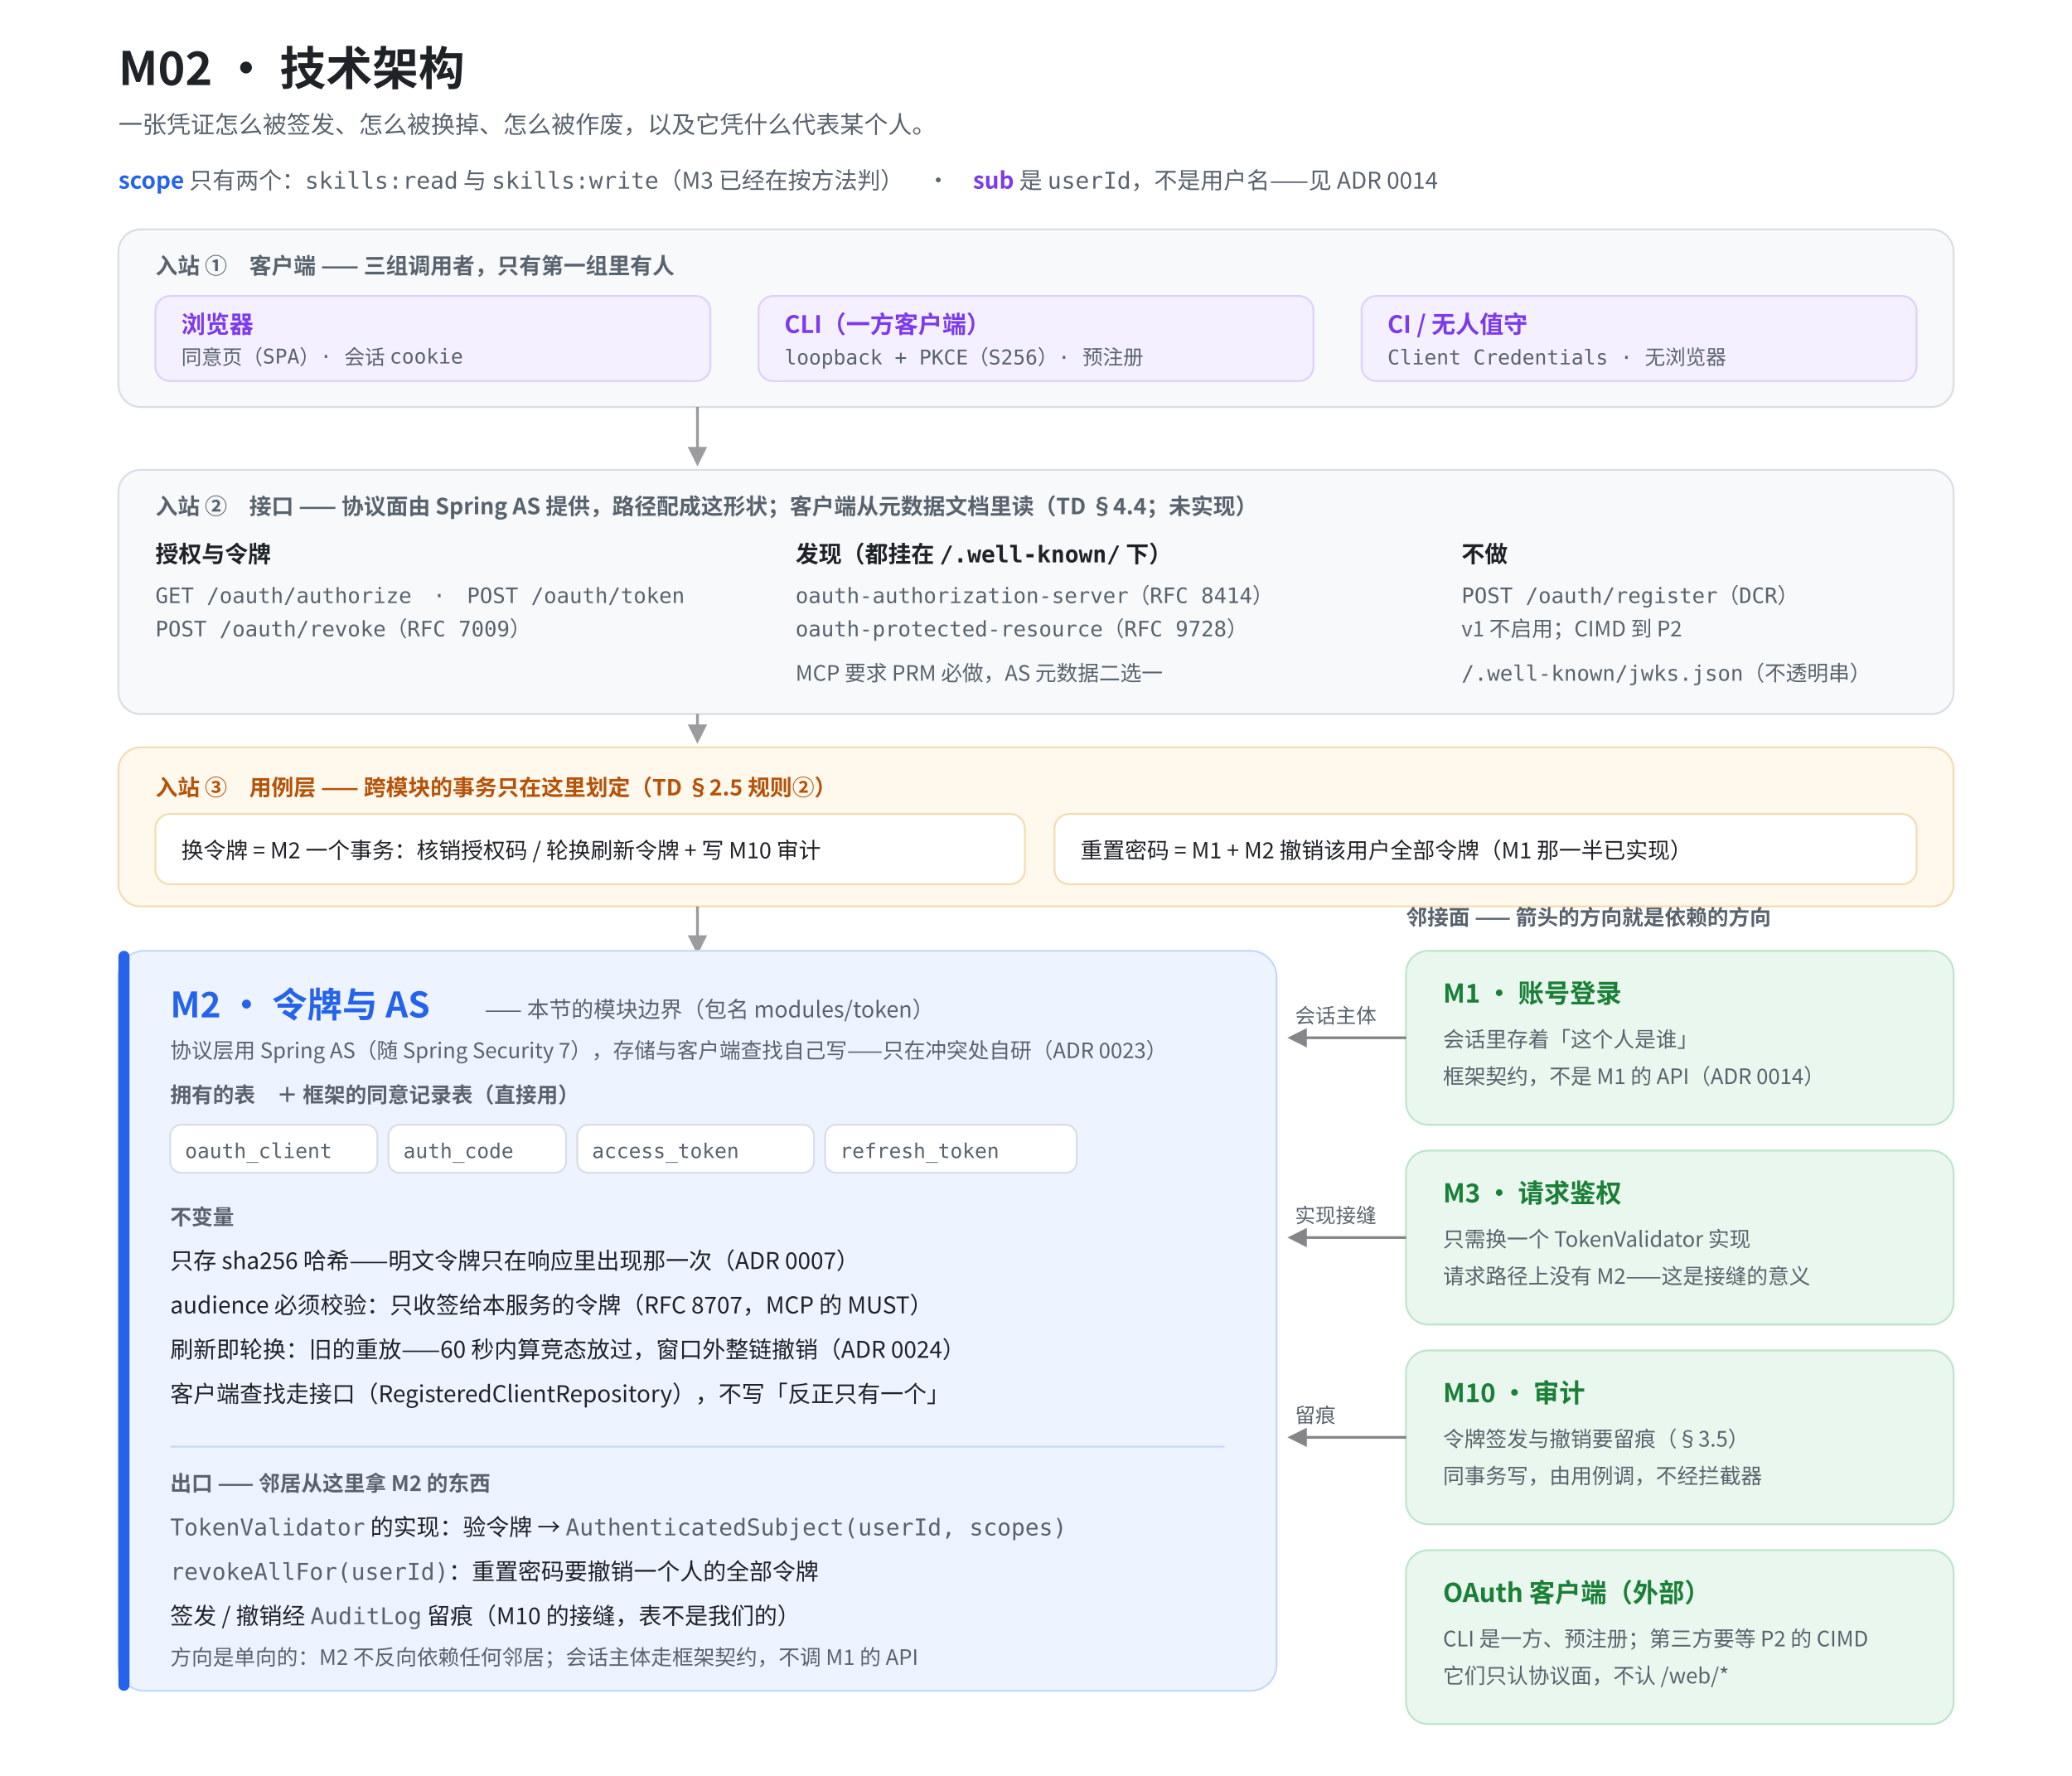
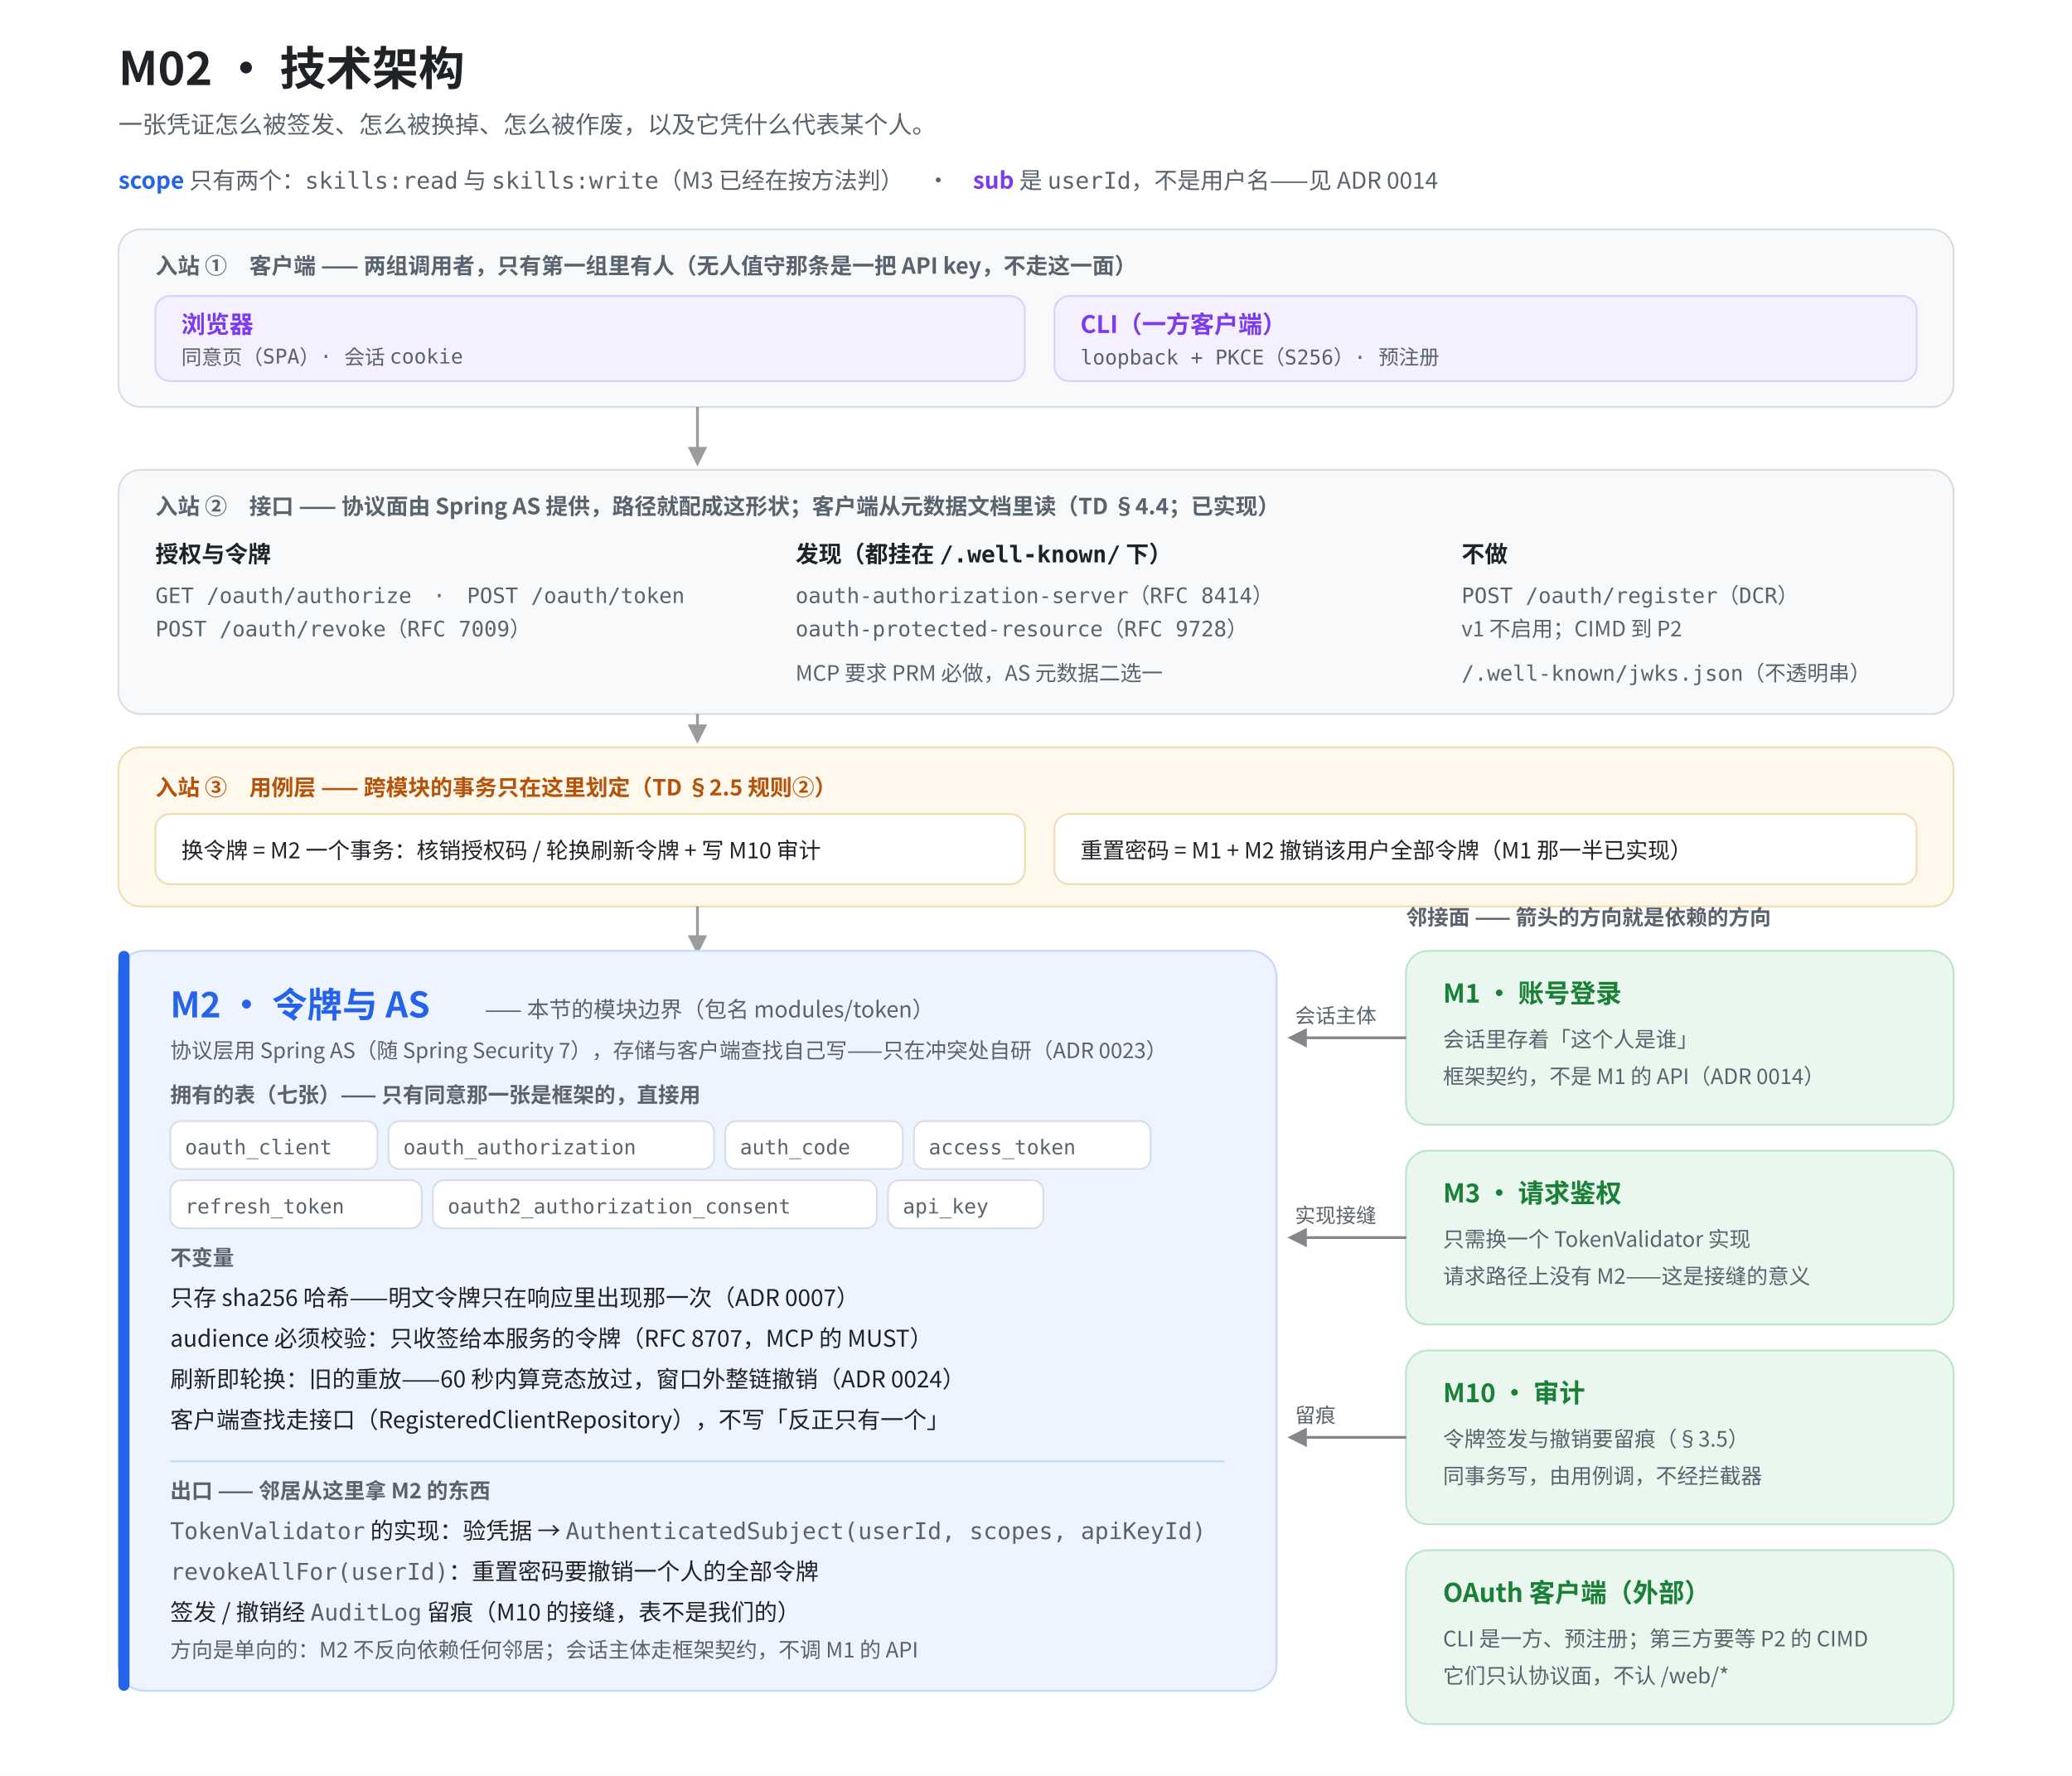
<svg xmlns="http://www.w3.org/2000/svg" width="1120" height="960" viewBox="0 0 1120 960" fill="#1f2328" color="#1f2328" font-family="-apple-system,BlinkMacSystemFont,'Segoe UI','PingFang SC','Hiragino Sans GB','Microsoft YaHei','Noto Sans CJK SC',sans-serif">
  <style>
    .mono { font-family: ui-monospace, SFMono-Regular, "SF Mono", Menlo, Consolas, monospace; }
    @media (prefers-color-scheme: dark) {
      svg { fill: #e6edf3; color: #e6edf3; }
      .bg { fill: #0d1117; }
      .pn { fill: #161b22; }
      .bd { stroke: #30363d; }
      .mu { fill: #9198a1; }
      .bt { fill: #0d1117; }
      .t1 { fill: #13233c; } .s1 { stroke: #1f3a5f; } .c1 { fill: #6ea8fe; }
      .t2 { fill: #221a3a; } .s2 { stroke: #3b2d63; } .c2 { fill: #b48cf5; }
      .t3 { fill: #33260f; } .s3 { stroke: #5c4318; } .c3 { fill: #e3a336; }
      .t4 { fill: #10291d; } .s4 { stroke: #1c4630; } .c4 { fill: #3fb950; }
    }
  </style>
  <defs>
    <marker id="m2t-arrow" viewBox="0 0 10 10" refX="8" refY="5" markerWidth="7" markerHeight="7" orient="auto-start-reverse">
      <path d="M0,0 L10,5 L0,10 Z" fill="currentColor" />
    </marker>
  </defs>
  <rect class="bg" x="0" y="0" width="1120" height="960" fill="#ffffff" />
  <text x="64" y="46" font-size="25" font-weight="650">M02 · 技术架构</text>
  <text class="mu" fill="#59636e" x="64" y="72" font-size="13">一张凭证怎么被签发、怎么被换掉、怎么被作废，以及它凭什么代表某个人。</text>
  <text class="mu" fill="#59636e" x="64" y="102" font-size="12.5">
    <tspan class="c1" fill="#2563eb" font-weight="600">scope</tspan> 只有两个：<tspan class="mono" fill="#59636e">skills:read</tspan> 与 <tspan class="mono" fill="#59636e">skills:write</tspan>（M3 已经在按方法判）　·　<tspan class="c2" fill="#7c3aed" font-weight="600">sub</tspan> 是 <tspan class="mono" fill="#59636e">userId</tspan>，不是用户名——见 ADR 0014</text>
  <rect class="pn bd" x="64" y="124" width="992" height="96" rx="12" fill="#f7f9fb" stroke="#d8dee4" />
-   <text class="mu" fill="#59636e" x="84" y="148" font-size="12" font-weight="600">入站 ①　客户端 —— 三组调用者，只有第一组里有人</text>
-   <rect class="t2 s2" x="84" y="160" width="300" height="46" rx="8" fill="#f5f0ff" stroke="#ddd0fd" />
+   <text class="mu" fill="#59636e" x="84" y="148" font-size="12" font-weight="600">入站 ①　客户端 —— 两组调用者，只有第一组里有人（无人值守那条是一把 API key，不走这一面）</text>
+   <rect class="t2 s2" x="84" y="160" width="470" height="46" rx="8" fill="#f5f0ff" stroke="#ddd0fd" />
  <text class="c2" fill="#7c3aed" x="98" y="180" font-size="13" font-weight="600">浏览器</text>
  <text class="mono mu" fill="#59636e" x="98" y="197" font-size="11">同意页（SPA）· 会话 cookie</text>
-   <rect class="t2 s2" x="410" y="160" width="300" height="46" rx="8" fill="#f5f0ff" stroke="#ddd0fd" />
-   <text class="c2" fill="#7c3aed" x="424" y="180" font-size="13" font-weight="600">CLI（一方客户端）</text>
-   <text class="mono mu" fill="#59636e" x="424" y="197" font-size="11">loopback + PKCE（S256）· 预注册</text>
-   <rect class="t2 s2" x="736" y="160" width="300" height="46" rx="8" fill="#f5f0ff" stroke="#ddd0fd" />
-   <text class="c2" fill="#7c3aed" x="750" y="180" font-size="13" font-weight="600">CI / 无人值守</text>
-   <text class="mono mu" fill="#59636e" x="750" y="197" font-size="11">Client Credentials · 无浏览器</text>
+   <rect class="t2 s2" x="570" y="160" width="466" height="46" rx="8" fill="#f5f0ff" stroke="#ddd0fd" />
+   <text class="c2" fill="#7c3aed" x="584" y="180" font-size="13" font-weight="600">CLI（一方客户端）</text>
+   <text class="mono mu" fill="#59636e" x="584" y="197" font-size="11">loopback + PKCE（S256）· 预注册</text>
  <path d="M377 220 L377 250" fill="none" stroke="currentColor" stroke-width="1.5" opacity="0.45" marker-end="url(#m2t-arrow)" />
  <rect class="pn bd" x="64" y="254" width="992" height="132" rx="12" fill="#f7f9fb" stroke="#d8dee4" />
-   <text class="mu" fill="#59636e" x="84" y="278" font-size="12" font-weight="600">入站 ②　接口 —— 协议面由 Spring AS 提供，路径配成这形状；客户端从元数据文档里读（TD §4.4；未实现）</text>
+   <text class="mu" fill="#59636e" x="84" y="278" font-size="12" font-weight="600">入站 ②　接口 —— 协议面由 Spring AS 提供，路径就配成这形状；客户端从元数据文档里读（TD §4.4；已实现）</text>
  <text fill="#1f2328" x="84" y="304" font-size="12.5" font-weight="600">授权与令牌</text>
  <text class="mono mu" fill="#59636e" x="84" y="326" font-size="11.5">GET  /oauth/authorize　·　POST /oauth/token</text>
  <text class="mono mu" fill="#59636e" x="84" y="344" font-size="11.5">POST /oauth/revoke（RFC 7009）</text>
  <text fill="#1f2328" x="430" y="304" font-size="12.5" font-weight="600">发现（都挂在 <tspan class="mono">/.well-known/</tspan> 下）</text>
  <text class="mono mu" fill="#59636e" x="430" y="326" font-size="11.5">oauth-authorization-server（RFC 8414）</text>
  <text class="mono mu" fill="#59636e" x="430" y="344" font-size="11.5">oauth-protected-resource（RFC 9728）</text>
  <text class="mu" fill="#59636e" x="430" y="368" font-size="11.5">MCP 要求 PRM 必做，AS 元数据二选一</text>
  <text fill="#1f2328" x="790" y="304" font-size="12.5" font-weight="600">不做</text>
  <text class="mono mu" fill="#59636e" x="790" y="326" font-size="11.5">POST /oauth/register（DCR）</text>
  <text class="mu" fill="#59636e" x="790" y="344" font-size="11.5">v1 不启用；CIMD 到 P2</text>
  <text class="mono mu" fill="#59636e" x="790" y="368" font-size="11.5">/.well-known/jwks.json（不透明串）</text>
  <path d="M377 386 L377 400" fill="none" stroke="currentColor" stroke-width="1.5" opacity="0.45" marker-end="url(#m2t-arrow)" />
  <rect class="t3 s3" x="64" y="404" width="992" height="86" rx="12" fill="#fff8ec" stroke="#f2dcb3" />
  <text class="c3" fill="#b45309" x="84" y="430" font-size="12" font-weight="600">入站 ③　用例层 —— 跨模块的事务只在这里划定（TD §2.5 规则②）</text>
  <rect class="pn bd" x="84" y="440" width="470" height="38" rx="8" fill="#ffffff" stroke="#f2dcb3" />
  <text fill="#1f2328" x="98" y="464" font-size="12">换令牌 = M2 一个事务：核销授权码 / 轮换刷新令牌 + 写 M10 审计</text>
  <rect class="pn bd" x="570" y="440" width="466" height="38" rx="8" fill="#ffffff" stroke="#f2dcb3" />
  <text fill="#1f2328" x="584" y="464" font-size="12">重置密码 = M1 + M2 撤销该用户全部令牌（M1 那一半已实现）</text>
  <path d="M377 490 L377 514" fill="none" stroke="currentColor" stroke-width="1.5" opacity="0.45" marker-end="url(#m2t-arrow)" />
  <rect class="t1 s1" x="64" y="514" width="626" height="400" rx="14" fill="#eef4ff" stroke="#c3d8fd" />
  <rect class="c1" x="64" y="514" width="6" height="400" rx="3" fill="#2563eb" />
  <text class="c1" fill="#2563eb" x="92" y="550" font-size="19" font-weight="650">M2 · 令牌与 AS</text>
  <text class="mu" fill="#59636e" x="262" y="550" font-size="12">—— 本节的模块边界（包名 modules/token）</text>
  <text class="mu" fill="#59636e" x="92" y="572" font-size="11.5">协议层用 Spring AS（随 Spring Security 7），存储与客户端查找自己写——只在冲突处自研（ADR 0023）</text>
-   <text class="mu" fill="#59636e" x="92" y="596" font-size="11.5" font-weight="600">拥有的表　＋ 框架的同意记录表（直接用）</text>
-   <rect class="pn bd" x="92" y="608" width="112" height="26" rx="6" fill="#ffffff" stroke="#d8dee4" />
-   <text class="mono mu" fill="#59636e" x="100" y="626" font-size="11">oauth_client</text>
-   <rect class="pn bd" x="210" y="608" width="96" height="26" rx="6" fill="#ffffff" stroke="#d8dee4" />
-   <text class="mono mu" fill="#59636e" x="218" y="626" font-size="11">auth_code</text>
-   <rect class="pn bd" x="312" y="608" width="128" height="26" rx="6" fill="#ffffff" stroke="#d8dee4" />
-   <text class="mono mu" fill="#59636e" x="320" y="626" font-size="11">access_token</text>
-   <rect class="pn bd" x="446" y="608" width="136" height="26" rx="6" fill="#ffffff" stroke="#d8dee4" />
-   <text class="mono mu" fill="#59636e" x="454" y="626" font-size="11">refresh_token</text>
-   <text class="mu" fill="#59636e" x="92" y="662" font-size="11.5" font-weight="600">不变量</text>
-   <text fill="#1f2328" x="92" y="686" font-size="12.5">只存 sha256 哈希——明文令牌只在响应里出现那一次（ADR 0007）</text>
-   <text fill="#1f2328" x="92" y="710" font-size="12.5">audience 必须校验：只收签给本服务的令牌（RFC 8707，MCP 的 MUST）</text>
-   <text fill="#1f2328" x="92" y="734" font-size="12.5">刷新即轮换：旧的重放——60 秒内算竞态放过，窗口外整链撤销（ADR 0024）</text>
-   <text fill="#1f2328" x="92" y="758" font-size="12.5">客户端查找走接口（RegisteredClientRepository），不写「反正只有一个」</text>
-   <line class="bd" x1="92" y1="782" x2="662" y2="782" stroke="#c3d8fd" />
-   <text class="mu" fill="#59636e" x="92" y="806" font-size="11.5" font-weight="600">出口 —— 邻居从这里拿 M2 的东西</text>
-   <text fill="#1f2328" x="92" y="830" font-size="12.5">
-     <tspan class="mono" fill="#59636e">TokenValidator</tspan> 的实现：验令牌 → <tspan class="mono" fill="#59636e">AuthenticatedSubject(userId, scopes)</tspan>
+   <text class="mu" fill="#59636e" x="92" y="596" font-size="11.5" font-weight="600">拥有的表（七张）—— 只有同意那一张是框架的，直接用</text>
+   <rect class="pn bd" x="92" y="606" width="112" height="26" rx="6" fill="#ffffff" stroke="#d8dee4" />
+   <text class="mono mu" fill="#59636e" x="100" y="624" font-size="11">oauth_client</text>
+   <rect class="pn bd" x="210" y="606" width="176" height="26" rx="6" fill="#ffffff" stroke="#d8dee4" />
+   <text class="mono mu" fill="#59636e" x="218" y="624" font-size="11">oauth_authorization</text>
+   <rect class="pn bd" x="392" y="606" width="96" height="26" rx="6" fill="#ffffff" stroke="#d8dee4" />
+   <text class="mono mu" fill="#59636e" x="400" y="624" font-size="11">auth_code</text>
+   <rect class="pn bd" x="494" y="606" width="128" height="26" rx="6" fill="#ffffff" stroke="#d8dee4" />
+   <text class="mono mu" fill="#59636e" x="502" y="624" font-size="11">access_token</text>
+   <rect class="pn bd" x="92" y="638" width="136" height="26" rx="6" fill="#ffffff" stroke="#d8dee4" />
+   <text class="mono mu" fill="#59636e" x="100" y="656" font-size="11">refresh_token</text>
+   <rect class="pn bd" x="234" y="638" width="240" height="26" rx="6" fill="#ffffff" stroke="#d8dee4" />
+   <text class="mono mu" fill="#59636e" x="242" y="656" font-size="11">oauth2_authorization_consent</text>
+   <rect class="pn bd" x="480" y="638" width="84" height="26" rx="6" fill="#ffffff" stroke="#d8dee4" />
+   <text class="mono mu" fill="#59636e" x="488" y="656" font-size="11">api_key</text>
+   <text class="mu" fill="#59636e" x="92" y="684" font-size="11.5" font-weight="600">不变量</text>
+   <text fill="#1f2328" x="92" y="706" font-size="12.5">只存 sha256 哈希——明文令牌只在响应里出现那一次（ADR 0007）</text>
+   <text fill="#1f2328" x="92" y="728" font-size="12.5">audience 必须校验：只收签给本服务的令牌（RFC 8707，MCP 的 MUST）</text>
+   <text fill="#1f2328" x="92" y="750" font-size="12.5">刷新即轮换：旧的重放——60 秒内算竞态放过，窗口外整链撤销（ADR 0024）</text>
+   <text fill="#1f2328" x="92" y="772" font-size="12.5">客户端查找走接口（RegisteredClientRepository），不写「反正只有一个」</text>
+   <line class="bd" x1="92" y1="790" x2="662" y2="790" stroke="#c3d8fd" />
+   <text class="mu" fill="#59636e" x="92" y="810" font-size="11.5" font-weight="600">出口 —— 邻居从这里拿 M2 的东西</text>
+   <text fill="#1f2328" x="92" y="832" font-size="12.5">
+     <tspan class="mono" fill="#59636e">TokenValidator</tspan> 的实现：验凭据 → <tspan class="mono" fill="#59636e">AuthenticatedSubject(userId, scopes, apiKeyId)</tspan>
  </text>
  <text fill="#1f2328" x="92" y="854" font-size="12.5">
    <tspan class="mono" fill="#59636e">revokeAllFor(userId)</tspan>：重置密码要撤销一个人的全部令牌</text>
-   <text fill="#1f2328" x="92" y="878" font-size="12.5">签发 / 撤销经 <tspan class="mono" fill="#59636e">AuditLog</tspan> 留痕（M10 的接缝，表不是我们的）</text>
-   <text class="mu" fill="#59636e" x="92" y="900" font-size="11.5">方向是单向的：M2 不反向依赖任何邻居；会话主体走框架契约，不调 M1 的 API</text>
+   <text fill="#1f2328" x="92" y="876" font-size="12.5">签发 / 撤销经 <tspan class="mono" fill="#59636e">AuditLog</tspan> 留痕（M10 的接缝，表不是我们的）</text>
+   <text class="mu" fill="#59636e" x="92" y="896" font-size="11.5">方向是单向的：M2 不反向依赖任何邻居；会话主体走框架契约，不调 M1 的 API</text>
  <text class="mu" fill="#59636e" x="760" y="500" font-size="11.5" font-weight="600">邻接面 —— 箭头的方向就是依赖的方向</text>
  <rect class="t4 s4" x="760" y="514" width="296" height="94" rx="12" fill="#eaf7ee" stroke="#bde5cb" />
  <text class="c4" fill="#1a7f37" x="780" y="542" font-size="14" font-weight="650">M1 · 账号登录</text>
  <text class="mu" fill="#59636e" x="780" y="566" font-size="11.5">会话里存着「这个人是谁」</text>
  <text class="mu" fill="#59636e" x="780" y="586" font-size="11.5">框架契约，不是 M1 的 API（ADR 0014）</text>
  <rect class="t4 s4" x="760" y="622" width="296" height="94" rx="12" fill="#eaf7ee" stroke="#bde5cb" />
  <text class="c4" fill="#1a7f37" x="780" y="650" font-size="14" font-weight="650">M3 · 请求鉴权</text>
  <text class="mu" fill="#59636e" x="780" y="674" font-size="11.5">只需换一个 TokenValidator 实现</text>
  <text class="mu" fill="#59636e" x="780" y="694" font-size="11.5">请求路径上没有 M2——这是接缝的意义</text>
  <rect class="t4 s4" x="760" y="730" width="296" height="94" rx="12" fill="#eaf7ee" stroke="#bde5cb" />
  <text class="c4" fill="#1a7f37" x="780" y="758" font-size="14" font-weight="650">M10 · 审计</text>
  <text class="mu" fill="#59636e" x="780" y="782" font-size="11.5">令牌签发与撤销要留痕（§3.5）</text>
  <text class="mu" fill="#59636e" x="780" y="802" font-size="11.5">同事务写，由用例调，不经拦截器</text>
  <rect class="t4 s4" x="760" y="838" width="296" height="94" rx="12" fill="#eaf7ee" stroke="#bde5cb" />
  <text class="c4" fill="#1a7f37" x="780" y="866" font-size="14" font-weight="650">OAuth 客户端（外部）</text>
  <text class="mu" fill="#59636e" x="780" y="890" font-size="11.5">CLI 是一方、预注册；第三方要等 P2 的 CIMD</text>
  <text class="mu" fill="#59636e" x="780" y="910" font-size="11.5">它们只认协议面，不认 /web/*</text>
  <path d="M760 561 L698 561" fill="none" stroke="currentColor" stroke-width="1.5" opacity="0.55" marker-end="url(#m2t-arrow)" />
  <text class="mu" fill="#59636e" x="700" y="553" font-size="11">会话主体</text>
  <path d="M760 669 L698 669" fill="none" stroke="currentColor" stroke-width="1.5" opacity="0.55" marker-end="url(#m2t-arrow)" />
  <text class="mu" fill="#59636e" x="700" y="661" font-size="11">实现接缝</text>
  <path d="M760 777 L698 777" fill="none" stroke="currentColor" stroke-width="1.5" opacity="0.55" marker-end="url(#m2t-arrow)" />
  <text class="mu" fill="#59636e" x="700" y="769" font-size="11">留痕</text>
</svg>
